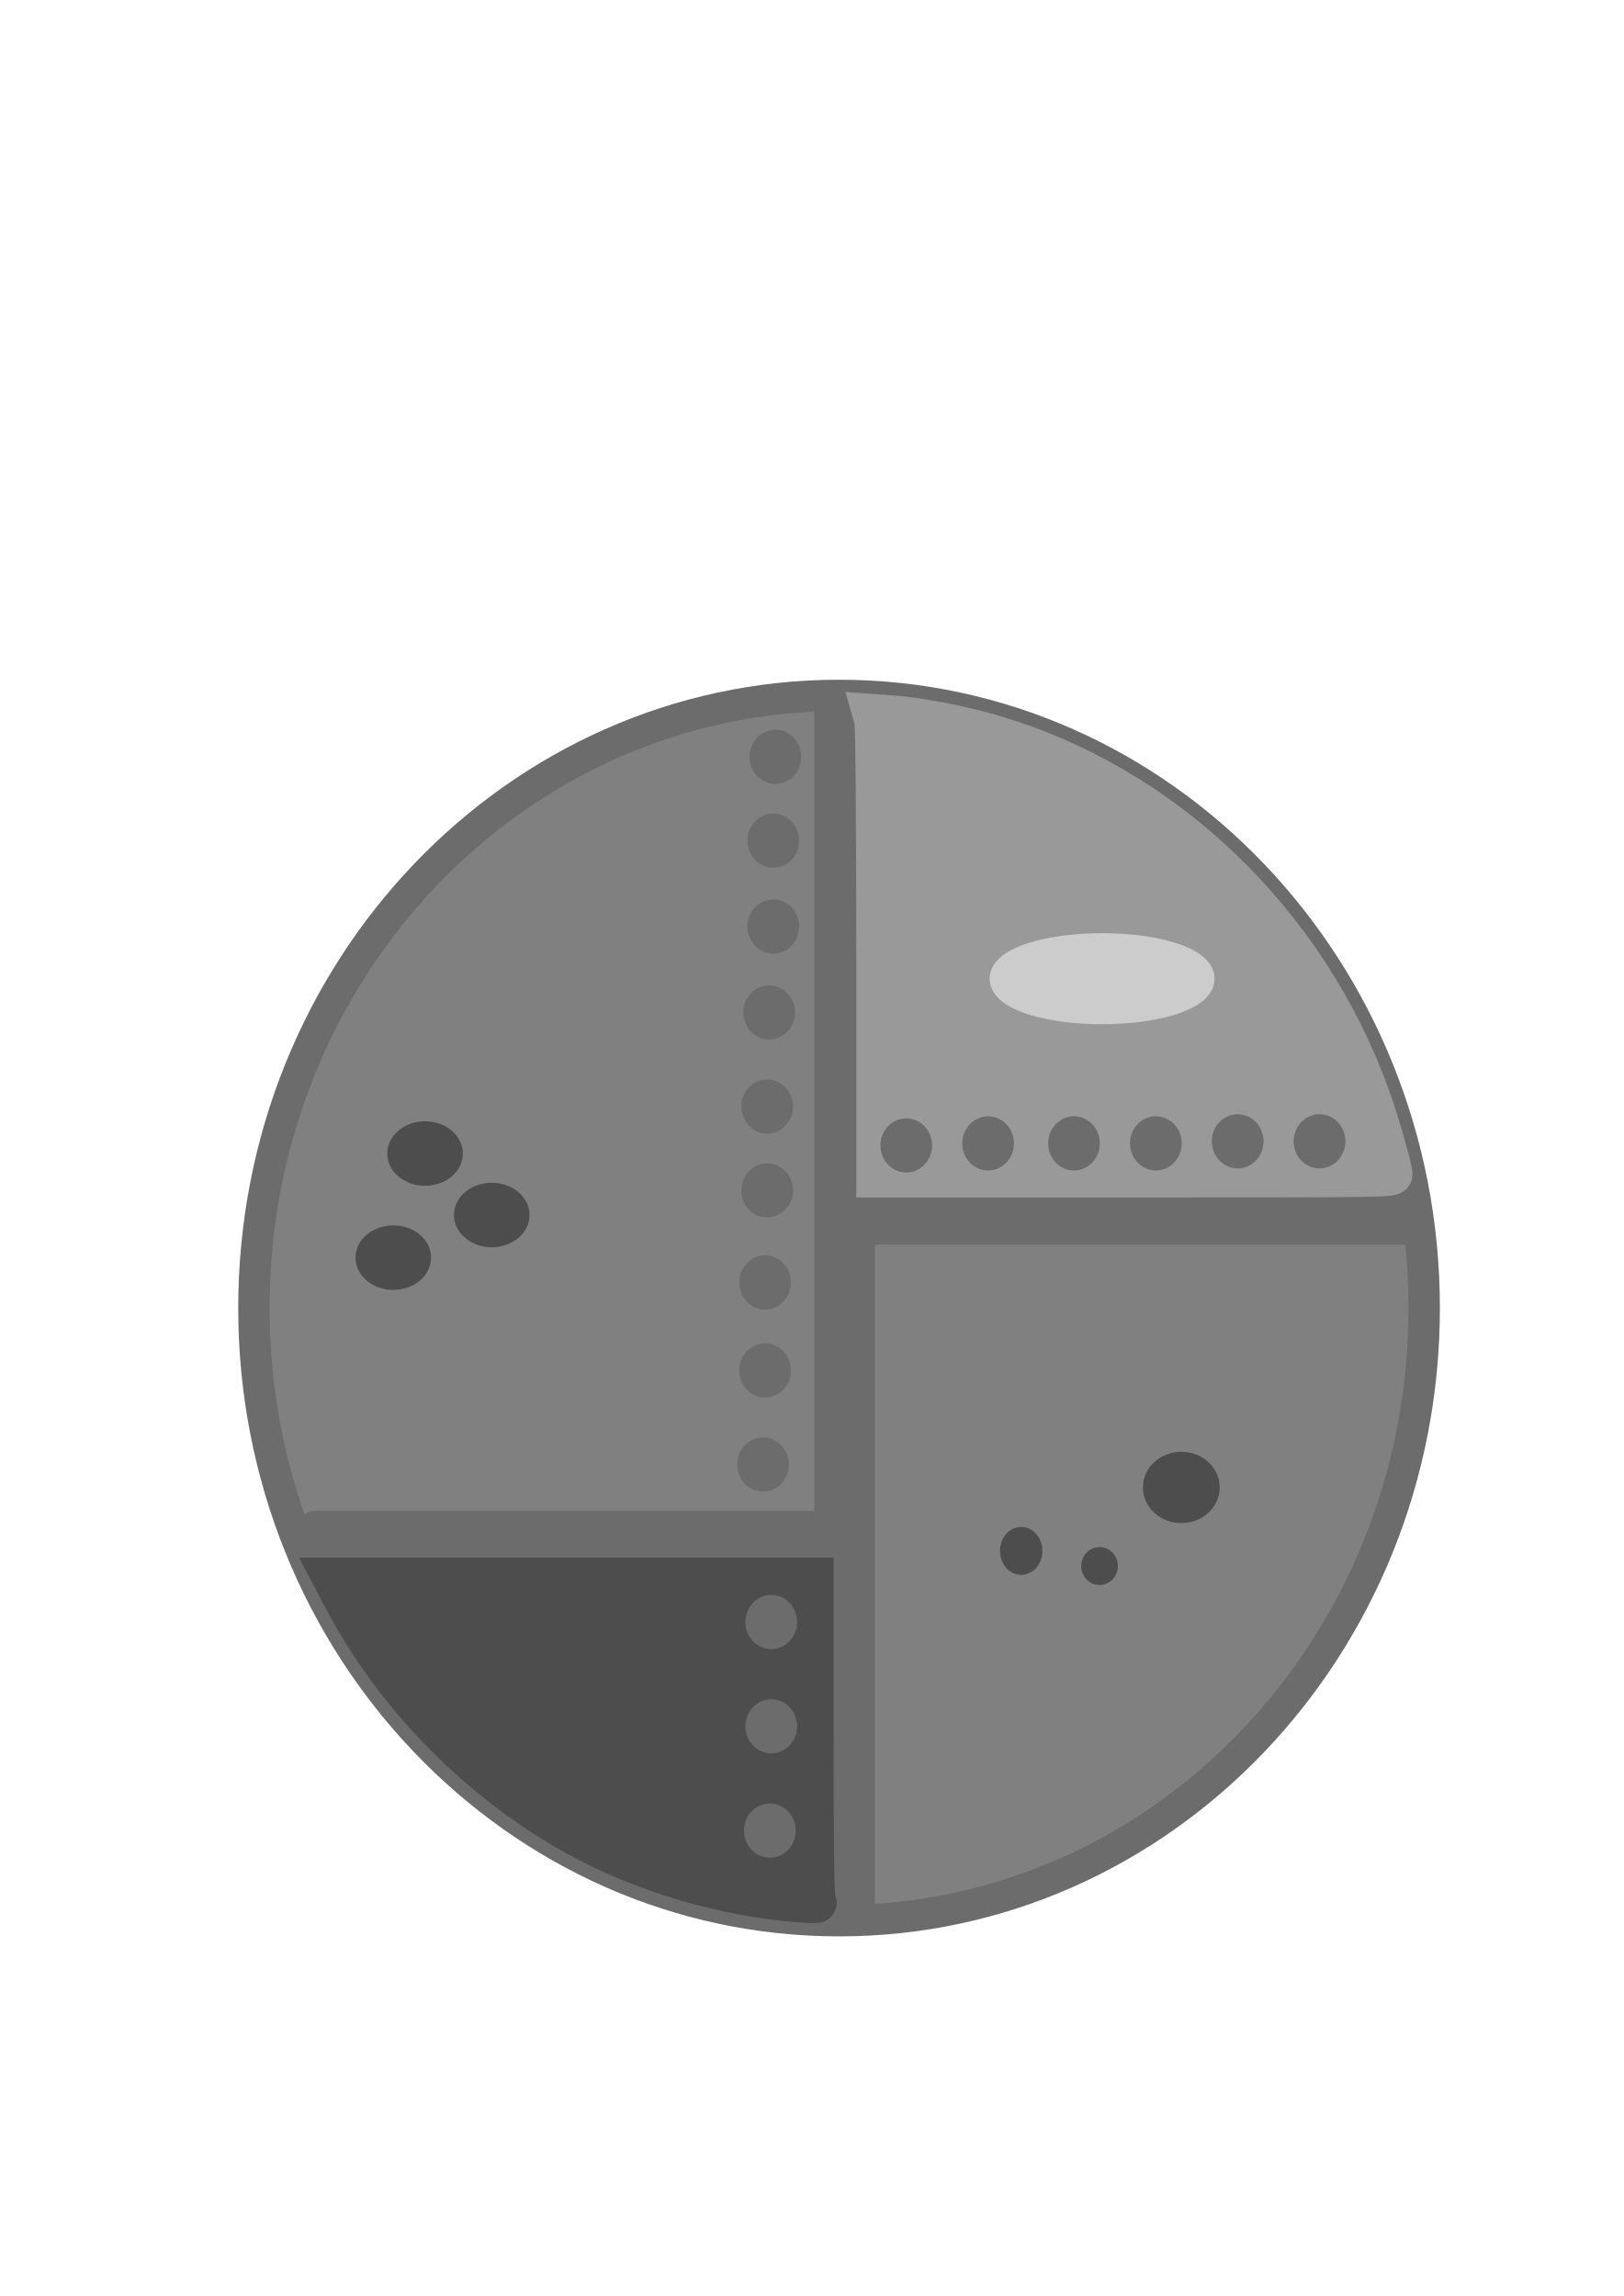
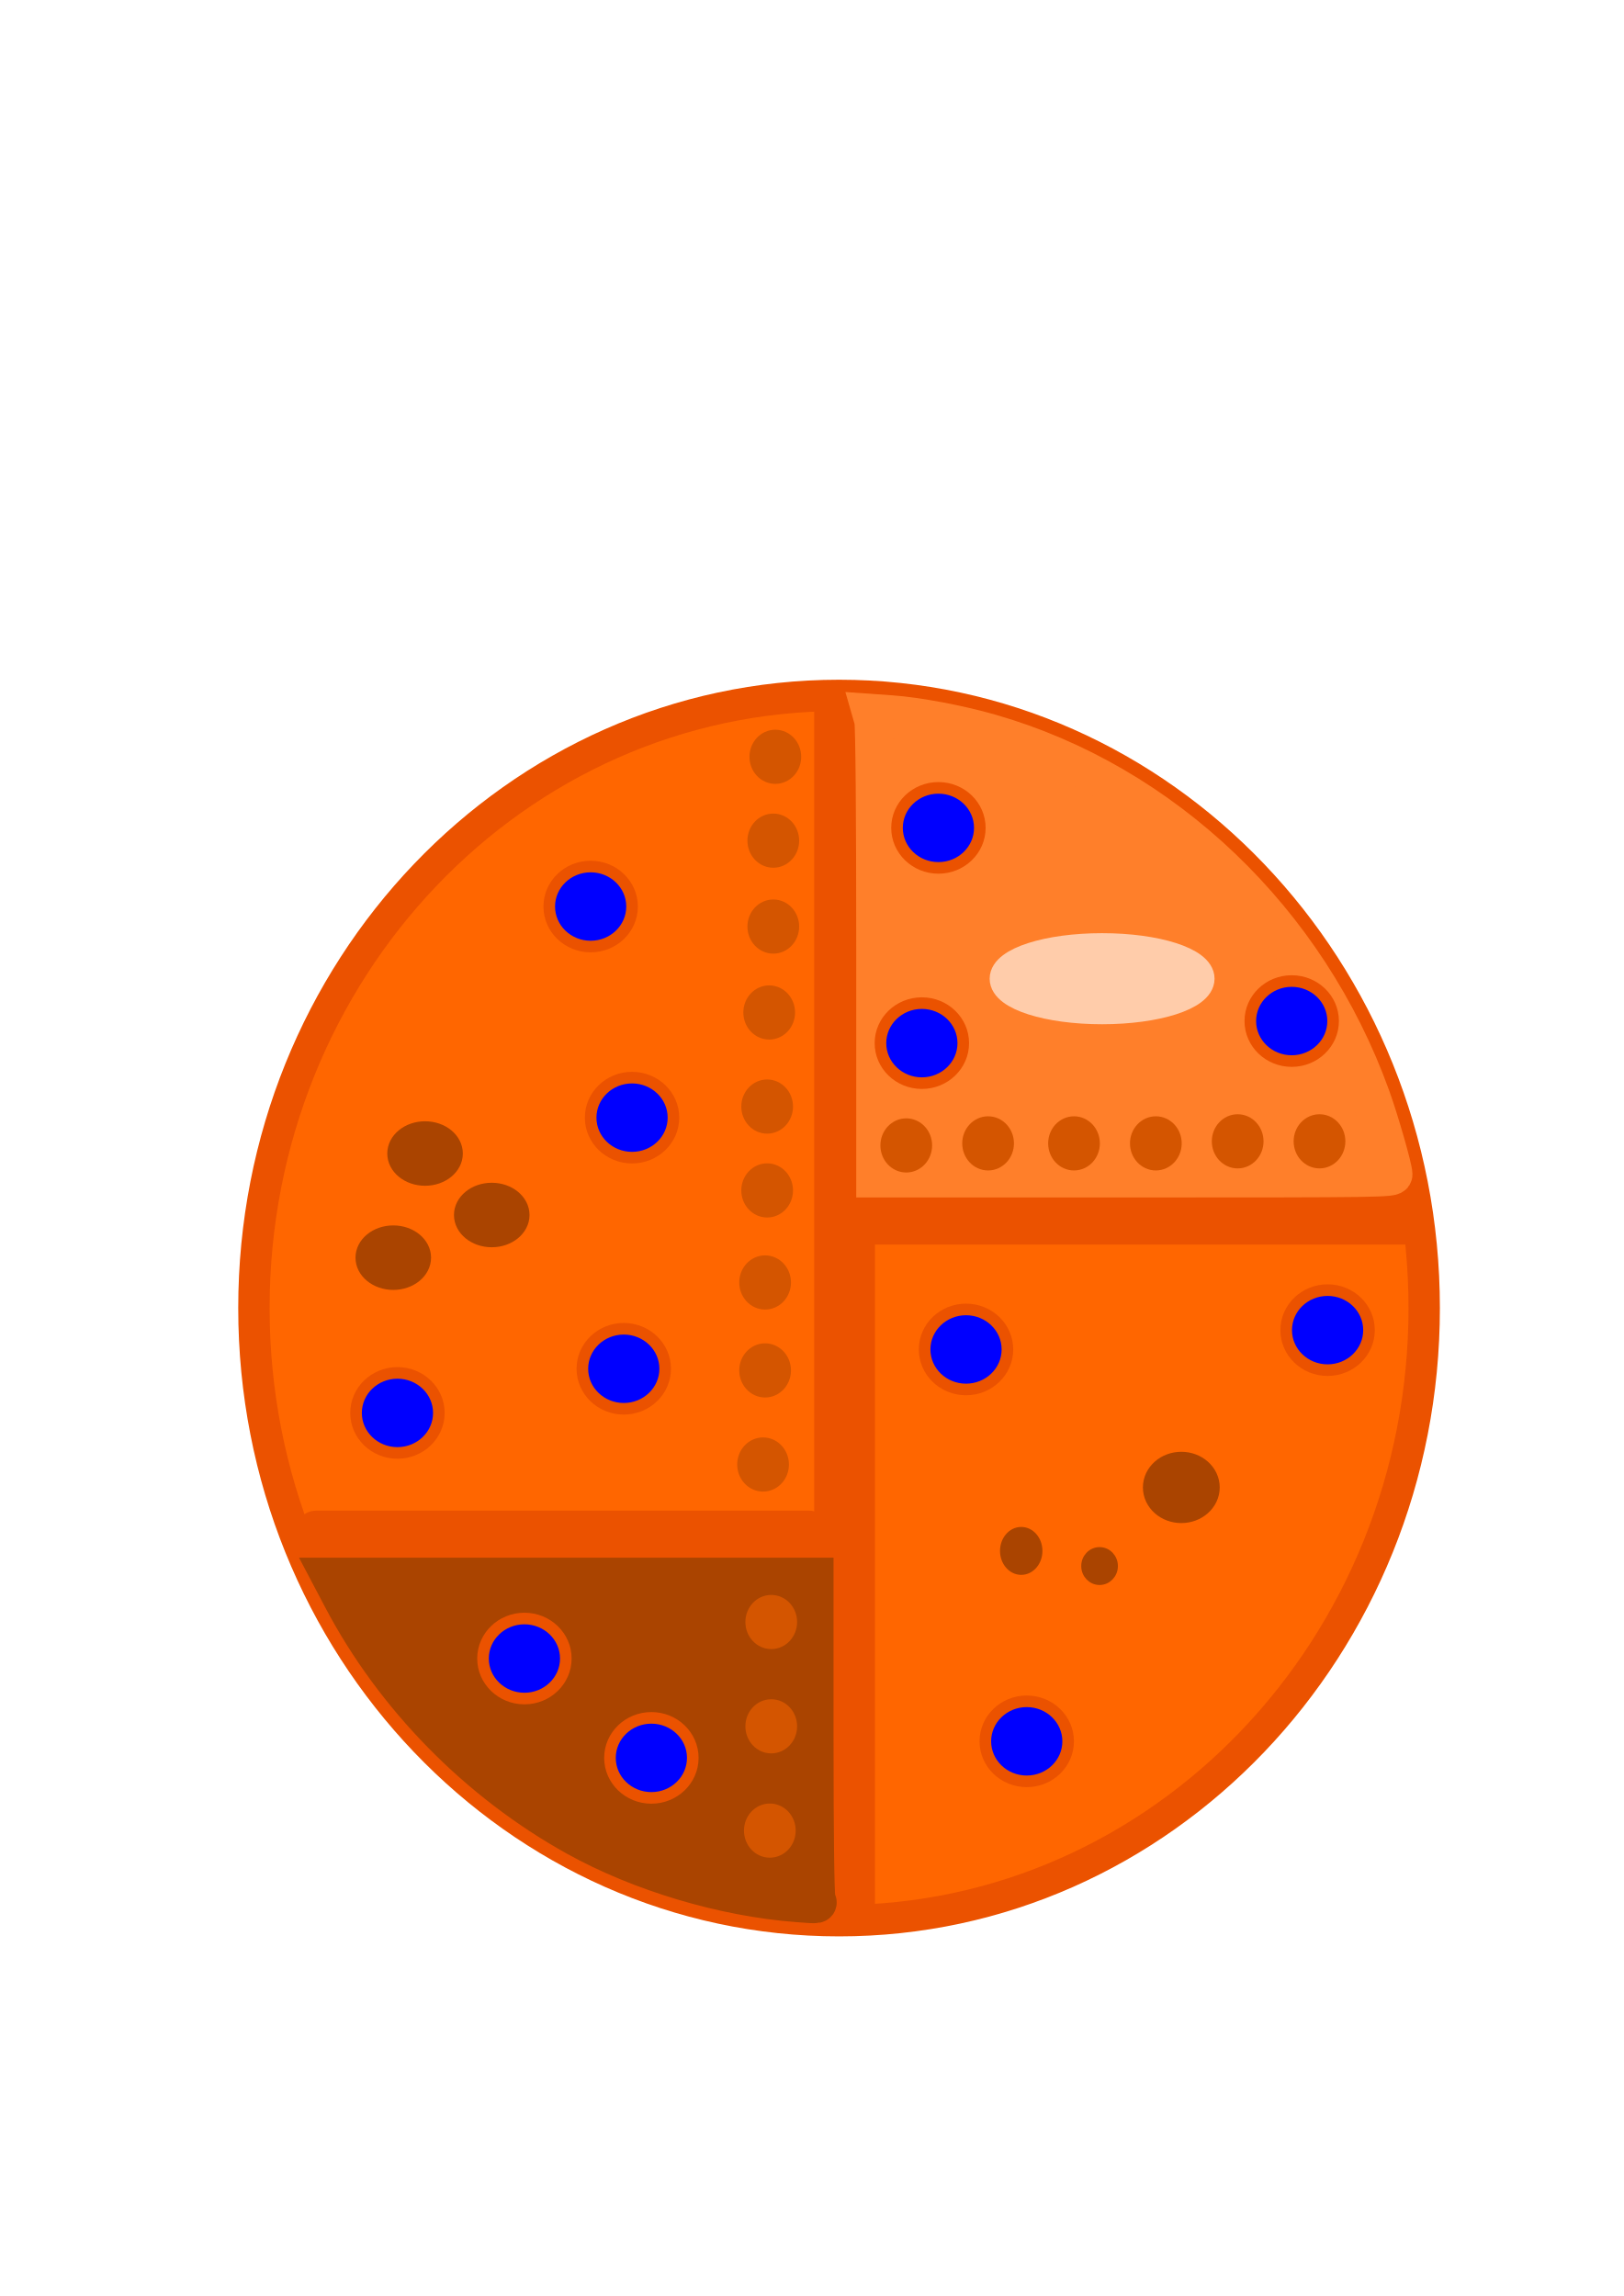
<svg xmlns="http://www.w3.org/2000/svg" width="210mm" height="297mm" viewBox="0 0 210 297" version="1.1" id="svg5">
  <defs id="defs2" />
  <g id="layer1">
-     <ellipse style="fill:#808080;fill-opacity:1;stroke:#6c6c6c;stroke-width:4.059;stroke-miterlimit:4;stroke-dasharray:none;stroke-opacity:1" id="path846" cx="108.519" cy="169.204" rx="75.678" ry="79.248" />
-     <ellipse style="fill:#6c6c6c;stroke:#6c6c6c;stroke-width:2.853;stroke-miterlimit:4;stroke-dasharray:none;stroke-opacity:1" id="path2023-0" cx="98.69" cy="189.442" rx="1.918" ry="2.077" />
-     <ellipse style="fill:#4d4d4d;fill-opacity:1;stroke:#4d4d4d;stroke-width:1.823;stroke-miterlimit:4;stroke-dasharray:none" id="path1156-61-8" cx="63.599" cy="157.168" rx="3.974" ry="3.26" />
-     <ellipse style="fill:#4d4d4d;fill-opacity:1;stroke:#4d4d4d;stroke-width:1.823;stroke-miterlimit:4;stroke-dasharray:none" id="path1156-61" cx="50.864" cy="162.686" rx="3.974" ry="3.26" />
-     <ellipse style="fill:#4d4d4d;fill-opacity:1;stroke:#4d4d4d;stroke-width:1.178;stroke-miterlimit:4;stroke-dasharray:none" id="path1156-4" cx="132.079" cy="200.618" rx="2.154" ry="2.511" />
-     <ellipse style="fill:#4d4d4d;fill-opacity:1;stroke:#4d4d4d;stroke-width:0.974;stroke-miterlimit:4;stroke-dasharray:none" id="path1156-61-4" cx="142.212" cy="202.577" rx="1.884" ry="1.964" />
-     <ellipse style="fill:#4d4d4d;fill-opacity:1;stroke:#4d4d4d;stroke-width:1.823;stroke-miterlimit:4;stroke-dasharray:none" id="path1156-61-7" cx="54.974" cy="149.214" rx="3.974" ry="3.26" />
-     <ellipse style="fill:#4d4d4d;stroke:#4d4d4d;stroke-width:3.779;stroke-miterlimit:4;stroke-dasharray:none" id="path882" cx="152.784" cy="192.407" rx="3.078" ry="2.721" />
-     <rect style="fill:#6c6c6c;stroke:#6c6c6c;stroke-width:5;stroke-miterlimit:4;stroke-dasharray:none;stroke-opacity:1" id="rect1993" width="2.856" height="154.212" x="107.805" y="92.099" rx="0" ry="3.017" />
-     <rect style="fill:#d45500;stroke:#6c6c6c;stroke-width:5;stroke-miterlimit:4;stroke-dasharray:none;stroke-opacity:1" id="rect3081" width="69.056" height="3.44" x="112.712" y="155.046" ry="0.132" />
-     <rect style="fill:#d45500;stroke:#6c6c6c;stroke-width:5;stroke-miterlimit:4;stroke-dasharray:none;stroke-opacity:1" id="rect3193" width="64.029" height="3.44" x="40.746" y="197.908" ry="0.132" />
-     <path id="path4596" style="fill:#4d4d4d;stroke:#4d4d4d;stroke-width:18.898;stroke-miterlimit:4;stroke-dasharray:none;stroke-opacity:1" d="M 161.826 771 L 167.49 781.75 C 192.743 829.677 233.551 871.243 281.557 897.939 C 312.956 915.401 353.859 927.612 390 930.314 C 400.78 931.12 400.053 931.273 398.975 928.436 C 398.371 926.849 398 896.329 398 848.436 L 398 771 L 279.914 771 L 161.826 771 z " transform="scale(0.2645833)" />
-     <path style="fill:#999999;stroke:#999999;stroke-width:18.898;stroke-miterlimit:4;stroke-dasharray:none;stroke-opacity:1" d="M 428,465.743 C 428,397.351 427.631,354.2 427.028,352.098 l -0.972,-3.389 9.541,0.671 c 12.743,0.896 33.261,4.763 48.485,9.139 C 568.89,382.896 639.141,450.07 670.215,536.5 674.451,548.283 681,571.157 681,574.17 681,575.934 676.405,576 554.5,576 H 428 Z" id="path4786" transform="scale(0.2645833)" />
-     <ellipse style="fill:#6c6c6c;stroke:#6c6c6c;stroke-width:2.853;stroke-miterlimit:4;stroke-dasharray:none;stroke-opacity:1" id="path2023-4" cx="99.748" cy="209.815" rx="1.918" ry="2.077" />
-     <ellipse style="fill:#6c6c6c;stroke:#6c6c6c;stroke-width:2.853;stroke-miterlimit:4;stroke-dasharray:none;stroke-opacity:1" id="path2023-3" cx="99.748" cy="223.308" rx="1.918" ry="2.077" />
-     <ellipse style="fill:#6c6c6c;stroke:#6c6c6c;stroke-width:2.853;stroke-miterlimit:4;stroke-dasharray:none;stroke-opacity:1" id="path2023" cx="99.565" cy="236.798" rx="1.918" ry="2.077" />
-     <ellipse style="fill:#6c6c6c;stroke:#6c6c6c;stroke-width:2.853;stroke-miterlimit:4;stroke-dasharray:none;stroke-opacity:1" id="path2023-0-5" cx="98.954" cy="177.271" rx="1.918" ry="2.077" />
-     <ellipse style="fill:#6c6c6c;stroke:#6c6c6c;stroke-width:2.853;stroke-miterlimit:4;stroke-dasharray:none;stroke-opacity:1" id="path2023-0-2" cx="98.954" cy="165.894" rx="1.918" ry="2.077" />
-     <ellipse style="fill:#6c6c6c;stroke:#6c6c6c;stroke-width:2.853;stroke-miterlimit:4;stroke-dasharray:none;stroke-opacity:1" id="path2023-0-6" cx="99.219" cy="153.988" rx="1.918" ry="2.077" />
-     <ellipse style="fill:#6c6c6c;stroke:#6c6c6c;stroke-width:2.853;stroke-miterlimit:4;stroke-dasharray:none;stroke-opacity:1" id="path2023-0-3" cx="99.219" cy="143.14" rx="1.918" ry="2.077" />
-     <ellipse style="fill:#6c6c6c;stroke:#6c6c6c;stroke-width:2.853;stroke-miterlimit:4;stroke-dasharray:none;stroke-opacity:1" id="path2023-0-7" cx="99.483" cy="130.969" rx="1.918" ry="2.077" />
-     <ellipse style="fill:#6c6c6c;stroke:#6c6c6c;stroke-width:2.853;stroke-miterlimit:4;stroke-dasharray:none;stroke-opacity:1" id="path2023-0-4" cx="100.013" cy="119.856" rx="1.918" ry="2.077" />
-     <ellipse style="fill:#6c6c6c;stroke:#6c6c6c;stroke-width:2.853;stroke-miterlimit:4;stroke-dasharray:none;stroke-opacity:1" id="path2023-0-8" cx="100.013" cy="108.744" rx="1.918" ry="2.077" />
-     <ellipse style="fill:#6c6c6c;stroke:#6c6c6c;stroke-width:2.853;stroke-miterlimit:4;stroke-dasharray:none;stroke-opacity:1" id="path2023-0-54" cx="100.277" cy="97.896" rx="1.918" ry="2.077" />
-     <ellipse style="fill:#6c6c6c;stroke:#6c6c6c;stroke-width:2.853;stroke-miterlimit:4;stroke-dasharray:none;stroke-opacity:1" id="path2023-0-0" cx="117.21" cy="148.167" rx="1.918" ry="2.077" />
-     <ellipse style="fill:#6c6c6c;stroke:#6c6c6c;stroke-width:2.853;stroke-miterlimit:4;stroke-dasharray:none;stroke-opacity:1" id="path2023-0-85" cx="127.794" cy="147.902" rx="1.918" ry="2.077" />
-     <ellipse style="fill:#6c6c6c;stroke:#6c6c6c;stroke-width:2.853;stroke-miterlimit:4;stroke-dasharray:none;stroke-opacity:1" id="path2023-0-31" cx="138.906" cy="147.902" rx="1.918" ry="2.077" />
-     <ellipse style="fill:#6c6c6c;stroke:#6c6c6c;stroke-width:2.853;stroke-miterlimit:4;stroke-dasharray:none;stroke-opacity:1" id="path2023-0-29" cx="149.49" cy="147.902" rx="1.918" ry="2.077" />
-     <ellipse style="fill:#6c6c6c;stroke:#6c6c6c;stroke-width:2.853;stroke-miterlimit:4;stroke-dasharray:none;stroke-opacity:1" id="path2023-0-25" cx="160.073" cy="147.637" rx="1.918" ry="2.077" />
-     <ellipse style="fill:#6c6c6c;stroke:#6c6c6c;stroke-width:2.853;stroke-miterlimit:4;stroke-dasharray:none;stroke-opacity:1" id="path2023-0-41" cx="170.656" cy="147.637" rx="1.918" ry="2.077" />
-     <ellipse style="fill:#cccccc;fill-opacity:1;stroke:#cccccc;stroke-width:3.644;stroke-miterlimit:4;stroke-dasharray:none" id="path1156-61-2" cx="142.539" cy="126.601" rx="12.721" ry="4.069" />
+     <ellipse style="fill:#ff6600;fill-opacity:1;stroke:#eb5200;stroke-width:4.059;stroke-miterlimit:4;stroke-dasharray:none;stroke-opacity:1" id="path846" cx="108.519" cy="169.204" rx="75.678" ry="79.248" />
+     <ellipse style="fill:#d45500;stroke:#d45500;stroke-width:2.853;stroke-miterlimit:4;stroke-dasharray:none;stroke-opacity:1" id="path2023-0" cx="98.69" cy="189.442" rx="1.918" ry="2.077" />
+     <ellipse style="fill:#aa4400;fill-opacity:1;stroke:#aa4400;stroke-width:1.823;stroke-miterlimit:4;stroke-dasharray:none" id="path1156-61-8" cx="63.599" cy="157.168" rx="3.974" ry="3.26" />
+     <ellipse style="fill:#aa4400;fill-opacity:1;stroke:#aa4400;stroke-width:1.823;stroke-miterlimit:4;stroke-dasharray:none" id="path1156-61" cx="50.864" cy="162.686" rx="3.974" ry="3.26" />
+     <ellipse style="fill:#aa4400;fill-opacity:1;stroke:#aa4400;stroke-width:1.178;stroke-miterlimit:4;stroke-dasharray:none" id="path1156-4" cx="132.079" cy="200.618" rx="2.154" ry="2.511" />
+     <ellipse style="fill:#aa4400;fill-opacity:1;stroke:#aa4400;stroke-width:0.974;stroke-miterlimit:4;stroke-dasharray:none" id="path1156-61-4" cx="142.212" cy="202.577" rx="1.884" ry="1.964" />
+     <ellipse style="fill:#aa4400;fill-opacity:1;stroke:#aa4400;stroke-width:1.823;stroke-miterlimit:4;stroke-dasharray:none" id="path1156-61-7" cx="54.974" cy="149.214" rx="3.974" ry="3.26" />
+     <ellipse style="fill:#aa4400;stroke:#aa4400;stroke-width:3.779;stroke-miterlimit:4;stroke-dasharray:none" id="path882" cx="152.784" cy="192.407" rx="3.078" ry="2.721" />
+     <rect style="fill:#ff6600;stroke:#eb5200;stroke-width:5;stroke-miterlimit:4;stroke-dasharray:none;stroke-opacity:1" id="rect1993" width="2.856" height="154.212" x="107.805" y="92.099" rx="0" ry="3.017" />
+     <rect style="fill:#d45500;stroke:#eb5200;stroke-width:5;stroke-miterlimit:4;stroke-dasharray:none;stroke-opacity:1" id="rect3081" width="69.056" height="3.44" x="112.712" y="155.046" ry="0.132" />
+     <rect style="fill:#d45500;stroke:#eb5200;stroke-width:5;stroke-miterlimit:4;stroke-dasharray:none;stroke-opacity:1" id="rect3193" width="64.029" height="3.44" x="40.746" y="197.908" ry="0.132" />
+     <path id="path4596" style="fill:#aa4400;stroke:#aa4400;stroke-width:18.898;stroke-miterlimit:4;stroke-dasharray:none;stroke-opacity:1" d="M 161.826 771 L 167.49 781.75 C 192.743 829.677 233.551 871.243 281.557 897.939 C 312.956 915.401 353.859 927.612 390 930.314 C 400.78 931.12 400.053 931.273 398.975 928.436 C 398.371 926.849 398 896.329 398 848.436 L 398 771 L 279.914 771 L 161.826 771 z " transform="scale(0.2645833)" />
+     <path style="fill:#ff7f2a;stroke:#ff7f2a;stroke-width:18.898;stroke-miterlimit:4;stroke-dasharray:none;stroke-opacity:1" d="M 428,465.743 C 428,397.351 427.631,354.2 427.028,352.098 l -0.972,-3.389 9.541,0.671 c 12.743,0.896 33.261,4.763 48.485,9.139 C 568.89,382.896 639.141,450.07 670.215,536.5 674.451,548.283 681,571.157 681,574.17 681,575.934 676.405,576 554.5,576 H 428 Z" id="path4786" transform="scale(0.2645833)" />
+     <ellipse style="fill:#d45500;stroke:#d45500;stroke-width:2.853;stroke-miterlimit:4;stroke-dasharray:none;stroke-opacity:1" id="path2023-4" cx="99.748" cy="209.815" rx="1.918" ry="2.077" />
+     <ellipse style="fill:#d45500;stroke:#d45500;stroke-width:2.853;stroke-miterlimit:4;stroke-dasharray:none;stroke-opacity:1" id="path2023-3" cx="99.748" cy="223.308" rx="1.918" ry="2.077" />
+     <ellipse style="fill:#d45500;stroke:#d45500;stroke-width:2.853;stroke-miterlimit:4;stroke-dasharray:none;stroke-opacity:1" id="path2023" cx="99.565" cy="236.798" rx="1.918" ry="2.077" />
+     <ellipse style="fill:#d45500;stroke:#d45500;stroke-width:2.853;stroke-miterlimit:4;stroke-dasharray:none;stroke-opacity:1" id="path2023-0-5" cx="98.954" cy="177.271" rx="1.918" ry="2.077" />
+     <ellipse style="fill:#d45500;stroke:#d45500;stroke-width:2.853;stroke-miterlimit:4;stroke-dasharray:none;stroke-opacity:1" id="path2023-0-2" cx="98.954" cy="165.894" rx="1.918" ry="2.077" />
+     <ellipse style="fill:#d45500;stroke:#d45500;stroke-width:2.853;stroke-miterlimit:4;stroke-dasharray:none;stroke-opacity:1" id="path2023-0-6" cx="99.219" cy="153.988" rx="1.918" ry="2.077" />
+     <ellipse style="fill:#d45500;stroke:#d45500;stroke-width:2.853;stroke-miterlimit:4;stroke-dasharray:none;stroke-opacity:1" id="path2023-0-3" cx="99.219" cy="143.14" rx="1.918" ry="2.077" />
+     <ellipse style="fill:#d45500;stroke:#d45500;stroke-width:2.853;stroke-miterlimit:4;stroke-dasharray:none;stroke-opacity:1" id="path2023-0-7" cx="99.483" cy="130.969" rx="1.918" ry="2.077" />
+     <ellipse style="fill:#d45500;stroke:#d45500;stroke-width:2.853;stroke-miterlimit:4;stroke-dasharray:none;stroke-opacity:1" id="path2023-0-4" cx="100.013" cy="119.856" rx="1.918" ry="2.077" />
+     <ellipse style="fill:#d45500;stroke:#d45500;stroke-width:2.853;stroke-miterlimit:4;stroke-dasharray:none;stroke-opacity:1" id="path2023-0-8" cx="100.013" cy="108.744" rx="1.918" ry="2.077" />
+     <ellipse style="fill:#d45500;stroke:#d45500;stroke-width:2.853;stroke-miterlimit:4;stroke-dasharray:none;stroke-opacity:1" id="path2023-0-54" cx="100.277" cy="97.896" rx="1.918" ry="2.077" />
+     <ellipse style="fill:#d45500;stroke:#d45500;stroke-width:2.853;stroke-miterlimit:4;stroke-dasharray:none;stroke-opacity:1" id="path2023-0-0" cx="117.21" cy="148.167" rx="1.918" ry="2.077" />
+     <ellipse style="fill:#d45500;stroke:#d45500;stroke-width:2.853;stroke-miterlimit:4;stroke-dasharray:none;stroke-opacity:1" id="path2023-0-85" cx="127.794" cy="147.902" rx="1.918" ry="2.077" />
+     <ellipse style="fill:#d45500;stroke:#d45500;stroke-width:2.853;stroke-miterlimit:4;stroke-dasharray:none;stroke-opacity:1" id="path2023-0-31" cx="138.906" cy="147.902" rx="1.918" ry="2.077" />
+     <ellipse style="fill:#d45500;stroke:#d45500;stroke-width:2.853;stroke-miterlimit:4;stroke-dasharray:none;stroke-opacity:1" id="path2023-0-29" cx="149.49" cy="147.902" rx="1.918" ry="2.077" />
+     <ellipse style="fill:#d45500;stroke:#d45500;stroke-width:2.853;stroke-miterlimit:4;stroke-dasharray:none;stroke-opacity:1" id="path2023-0-25" cx="160.073" cy="147.637" rx="1.918" ry="2.077" />
+     <ellipse style="fill:#d45500;stroke:#d45500;stroke-width:2.853;stroke-miterlimit:4;stroke-dasharray:none;stroke-opacity:1" id="path2023-0-41" cx="170.656" cy="147.637" rx="1.918" ry="2.077" />
+     <ellipse style="fill:#ffccaa;fill-opacity:1;stroke:#ffccaa;stroke-width:3.644;stroke-miterlimit:4;stroke-dasharray:none" id="path1156-61-2" cx="142.539" cy="126.601" rx="12.721" ry="4.069" />
  </g>
+   <ellipse style="fill:#0000ff;fill-opacity:1;stroke:#eb5200;stroke-width:1.5;stroke-miterlimit:4;stroke-dasharray:none" id="path875-5" cx="171.703" cy="172.06" rx="5.355" ry="5.176" />
+   <ellipse style="fill:#0000ff;fill-opacity:1;stroke:#eb5200;stroke-width:1.5;stroke-miterlimit:4;stroke-dasharray:none" id="path875" cx="76.392" cy="117.265" rx="5.355" ry="5.176" />
+   <ellipse style="fill:#0000ff;fill-opacity:1;stroke:#eb5200;stroke-width:1.5;stroke-miterlimit:4;stroke-dasharray:none" id="path875-8" cx="121.37" cy="107.091" rx="5.355" ry="5.176" />
+   <ellipse style="fill:#0000ff;fill-opacity:1;stroke:#eb5200;stroke-width:1.5;stroke-miterlimit:4;stroke-dasharray:none" id="path875-7" cx="124.94" cy="174.559" rx="5.355" ry="5.176" />
+   <ellipse style="fill:#0000ff;fill-opacity:1;stroke:#eb5200;stroke-width:1.5;stroke-miterlimit:4;stroke-dasharray:none" id="path875-2" cx="132.793" cy="225.249" rx="5.355" ry="5.176" />
+   <ellipse style="fill:#0000ff;fill-opacity:1;stroke:#eb5200;stroke-width:1.5;stroke-miterlimit:4;stroke-dasharray:none" id="path875-89" cx="167.062" cy="132.079" rx="5.355" ry="5.176" />
+   <ellipse style="fill:#0000ff;fill-opacity:1;stroke:#eb5200;stroke-width:1.5;stroke-miterlimit:4;stroke-dasharray:none" id="path875-0" cx="80.675" cy="177.058" rx="5.355" ry="5.176" />
+   <ellipse style="fill:#0000ff;fill-opacity:1;stroke:#eb5200;stroke-width:1.5;stroke-miterlimit:4;stroke-dasharray:none" id="path875-4" cx="81.746" cy="144.573" rx="5.355" ry="5.176" />
+   <ellipse style="fill:#0000ff;fill-opacity:1;stroke:#eb5200;stroke-width:1.5;stroke-miterlimit:4;stroke-dasharray:none" id="path875-55" cx="119.228" cy="134.935" rx="5.355" ry="5.176" />
+   <ellipse style="fill:#0000ff;fill-opacity:1;stroke:#eb5200;stroke-width:1.5;stroke-miterlimit:4;stroke-dasharray:none" id="path875-3" cx="51.404" cy="182.769" rx="5.355" ry="5.176" />
+   <ellipse style="fill:#0000ff;fill-opacity:1;stroke:#eb5200;stroke-width:1.5;stroke-miterlimit:4;stroke-dasharray:none" id="path875-08" cx="67.825" cy="214.54" rx="5.355" ry="5.176" />
+   <ellipse style="fill:#0000ff;fill-opacity:1;stroke:#eb5200;stroke-width:1.5;stroke-miterlimit:4;stroke-dasharray:none" id="path875-9" cx="84.245" cy="227.391" rx="5.355" ry="5.176" />
</svg>
